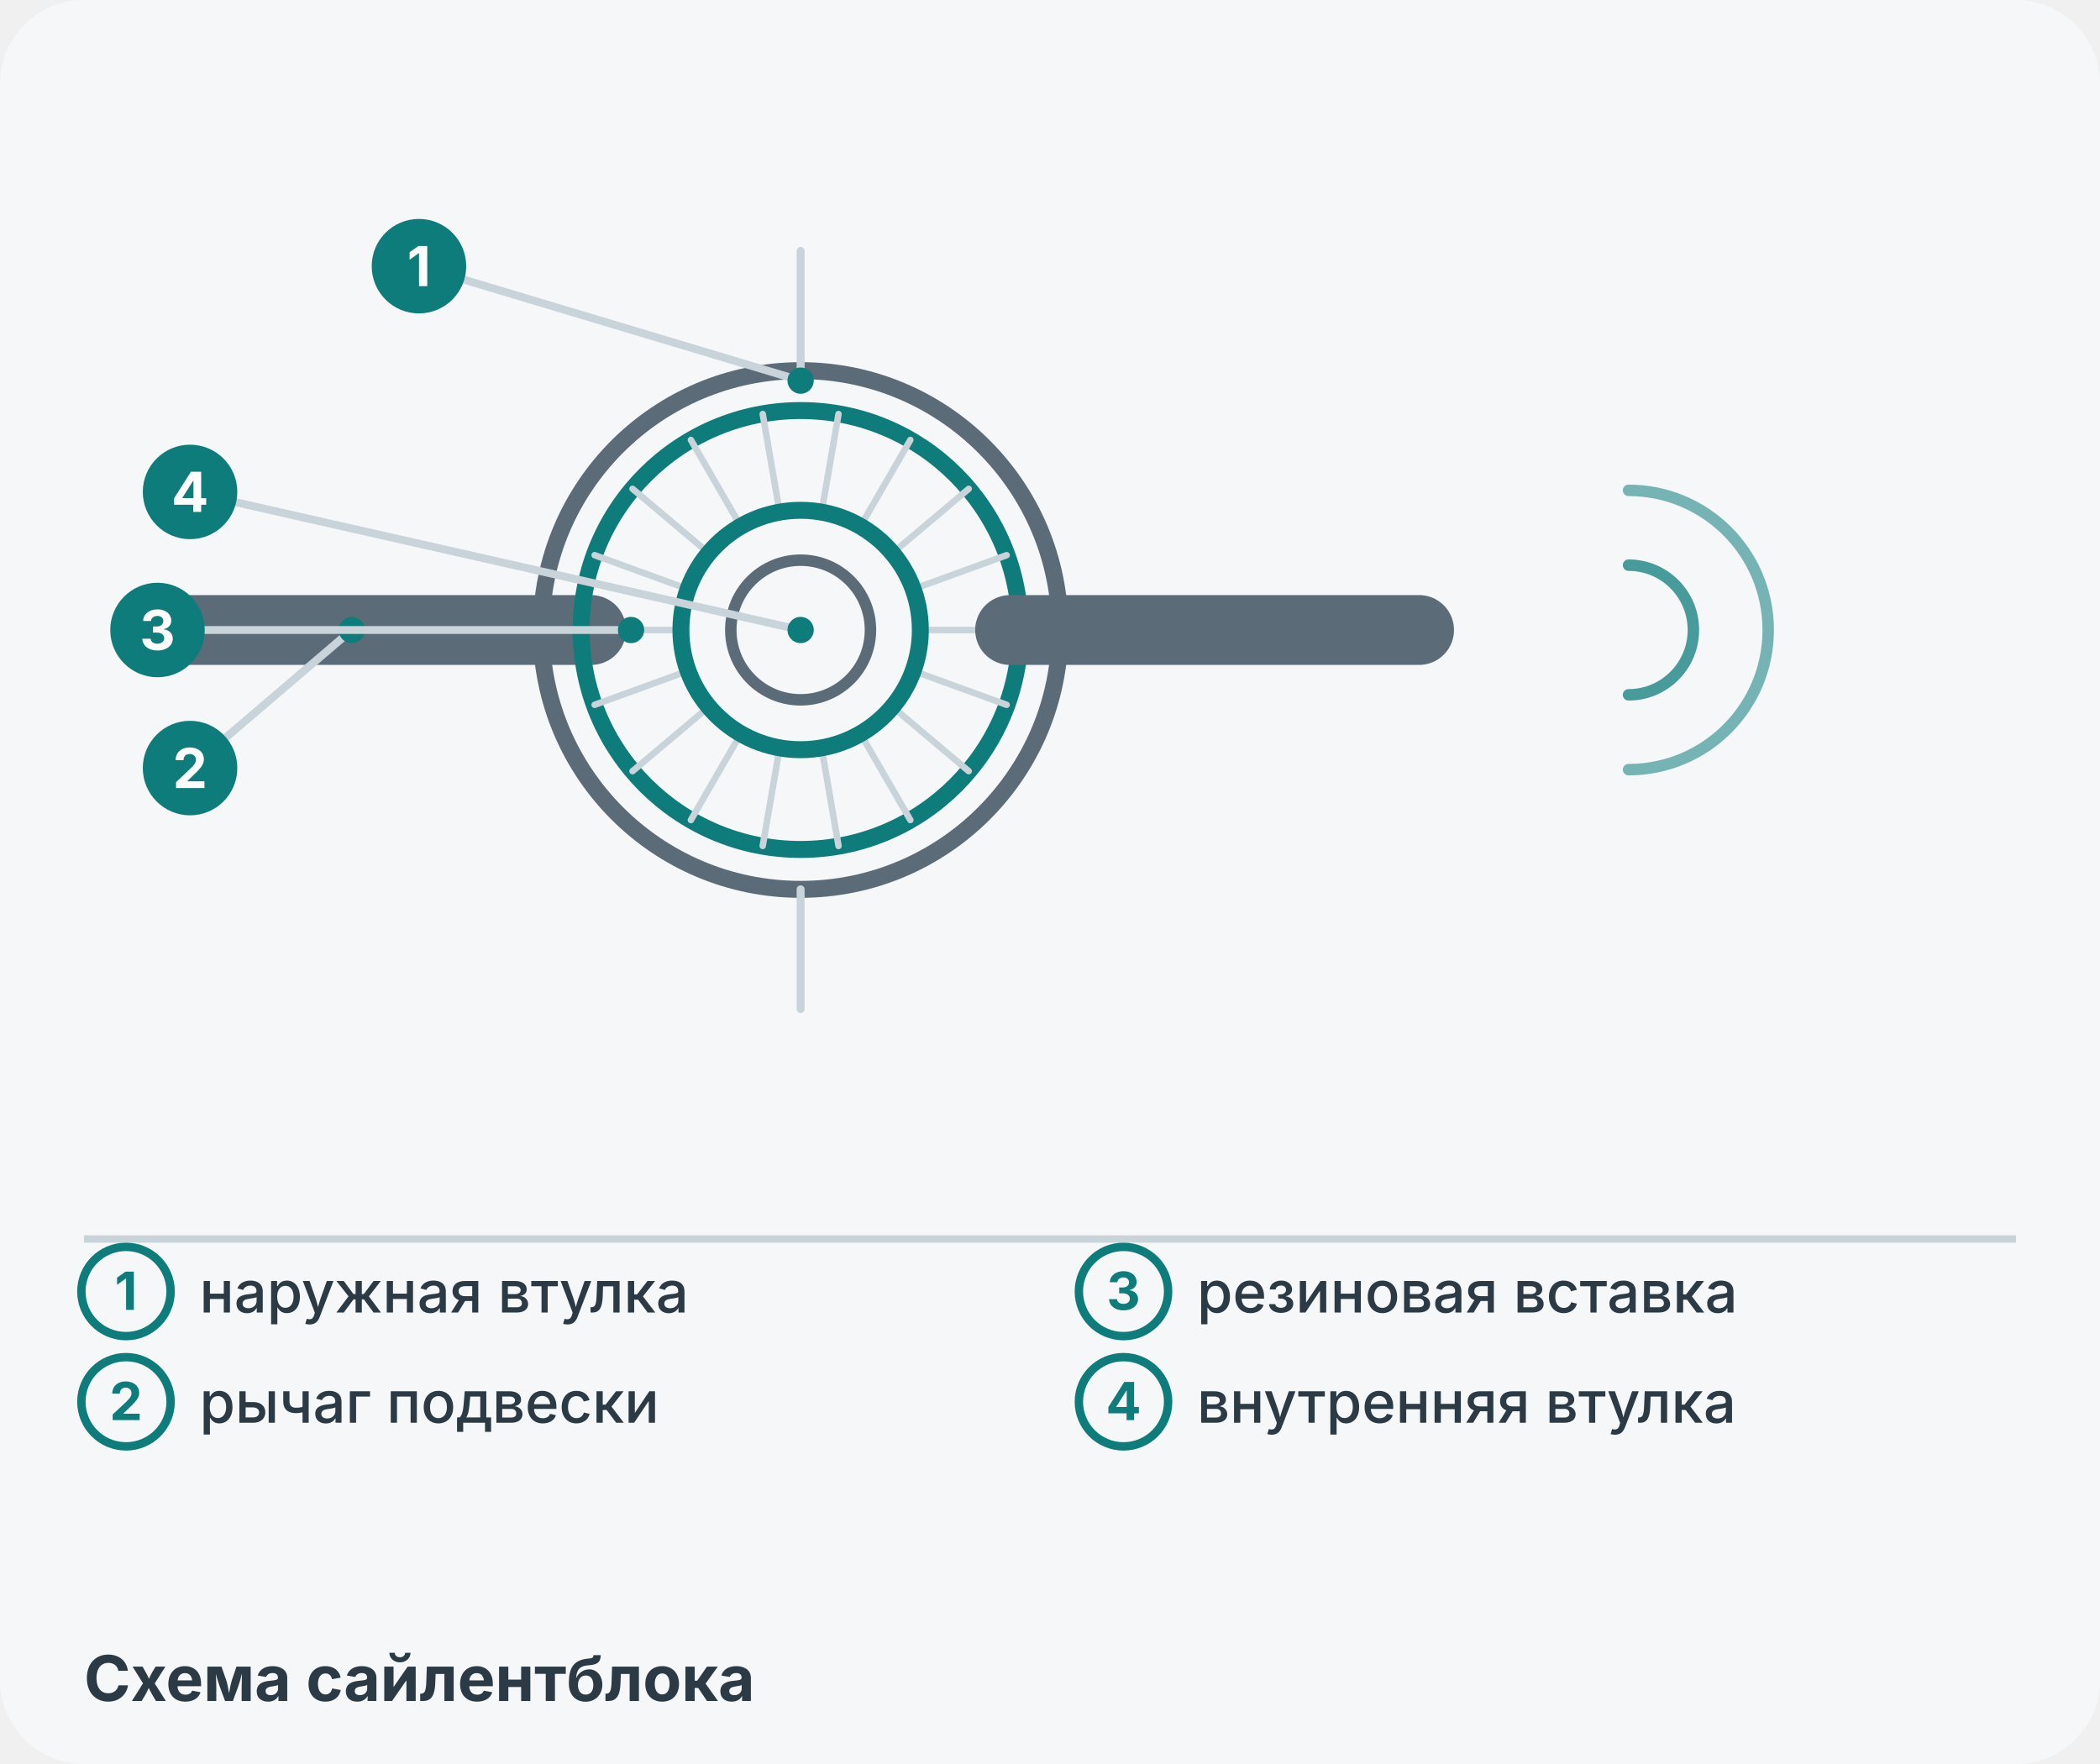
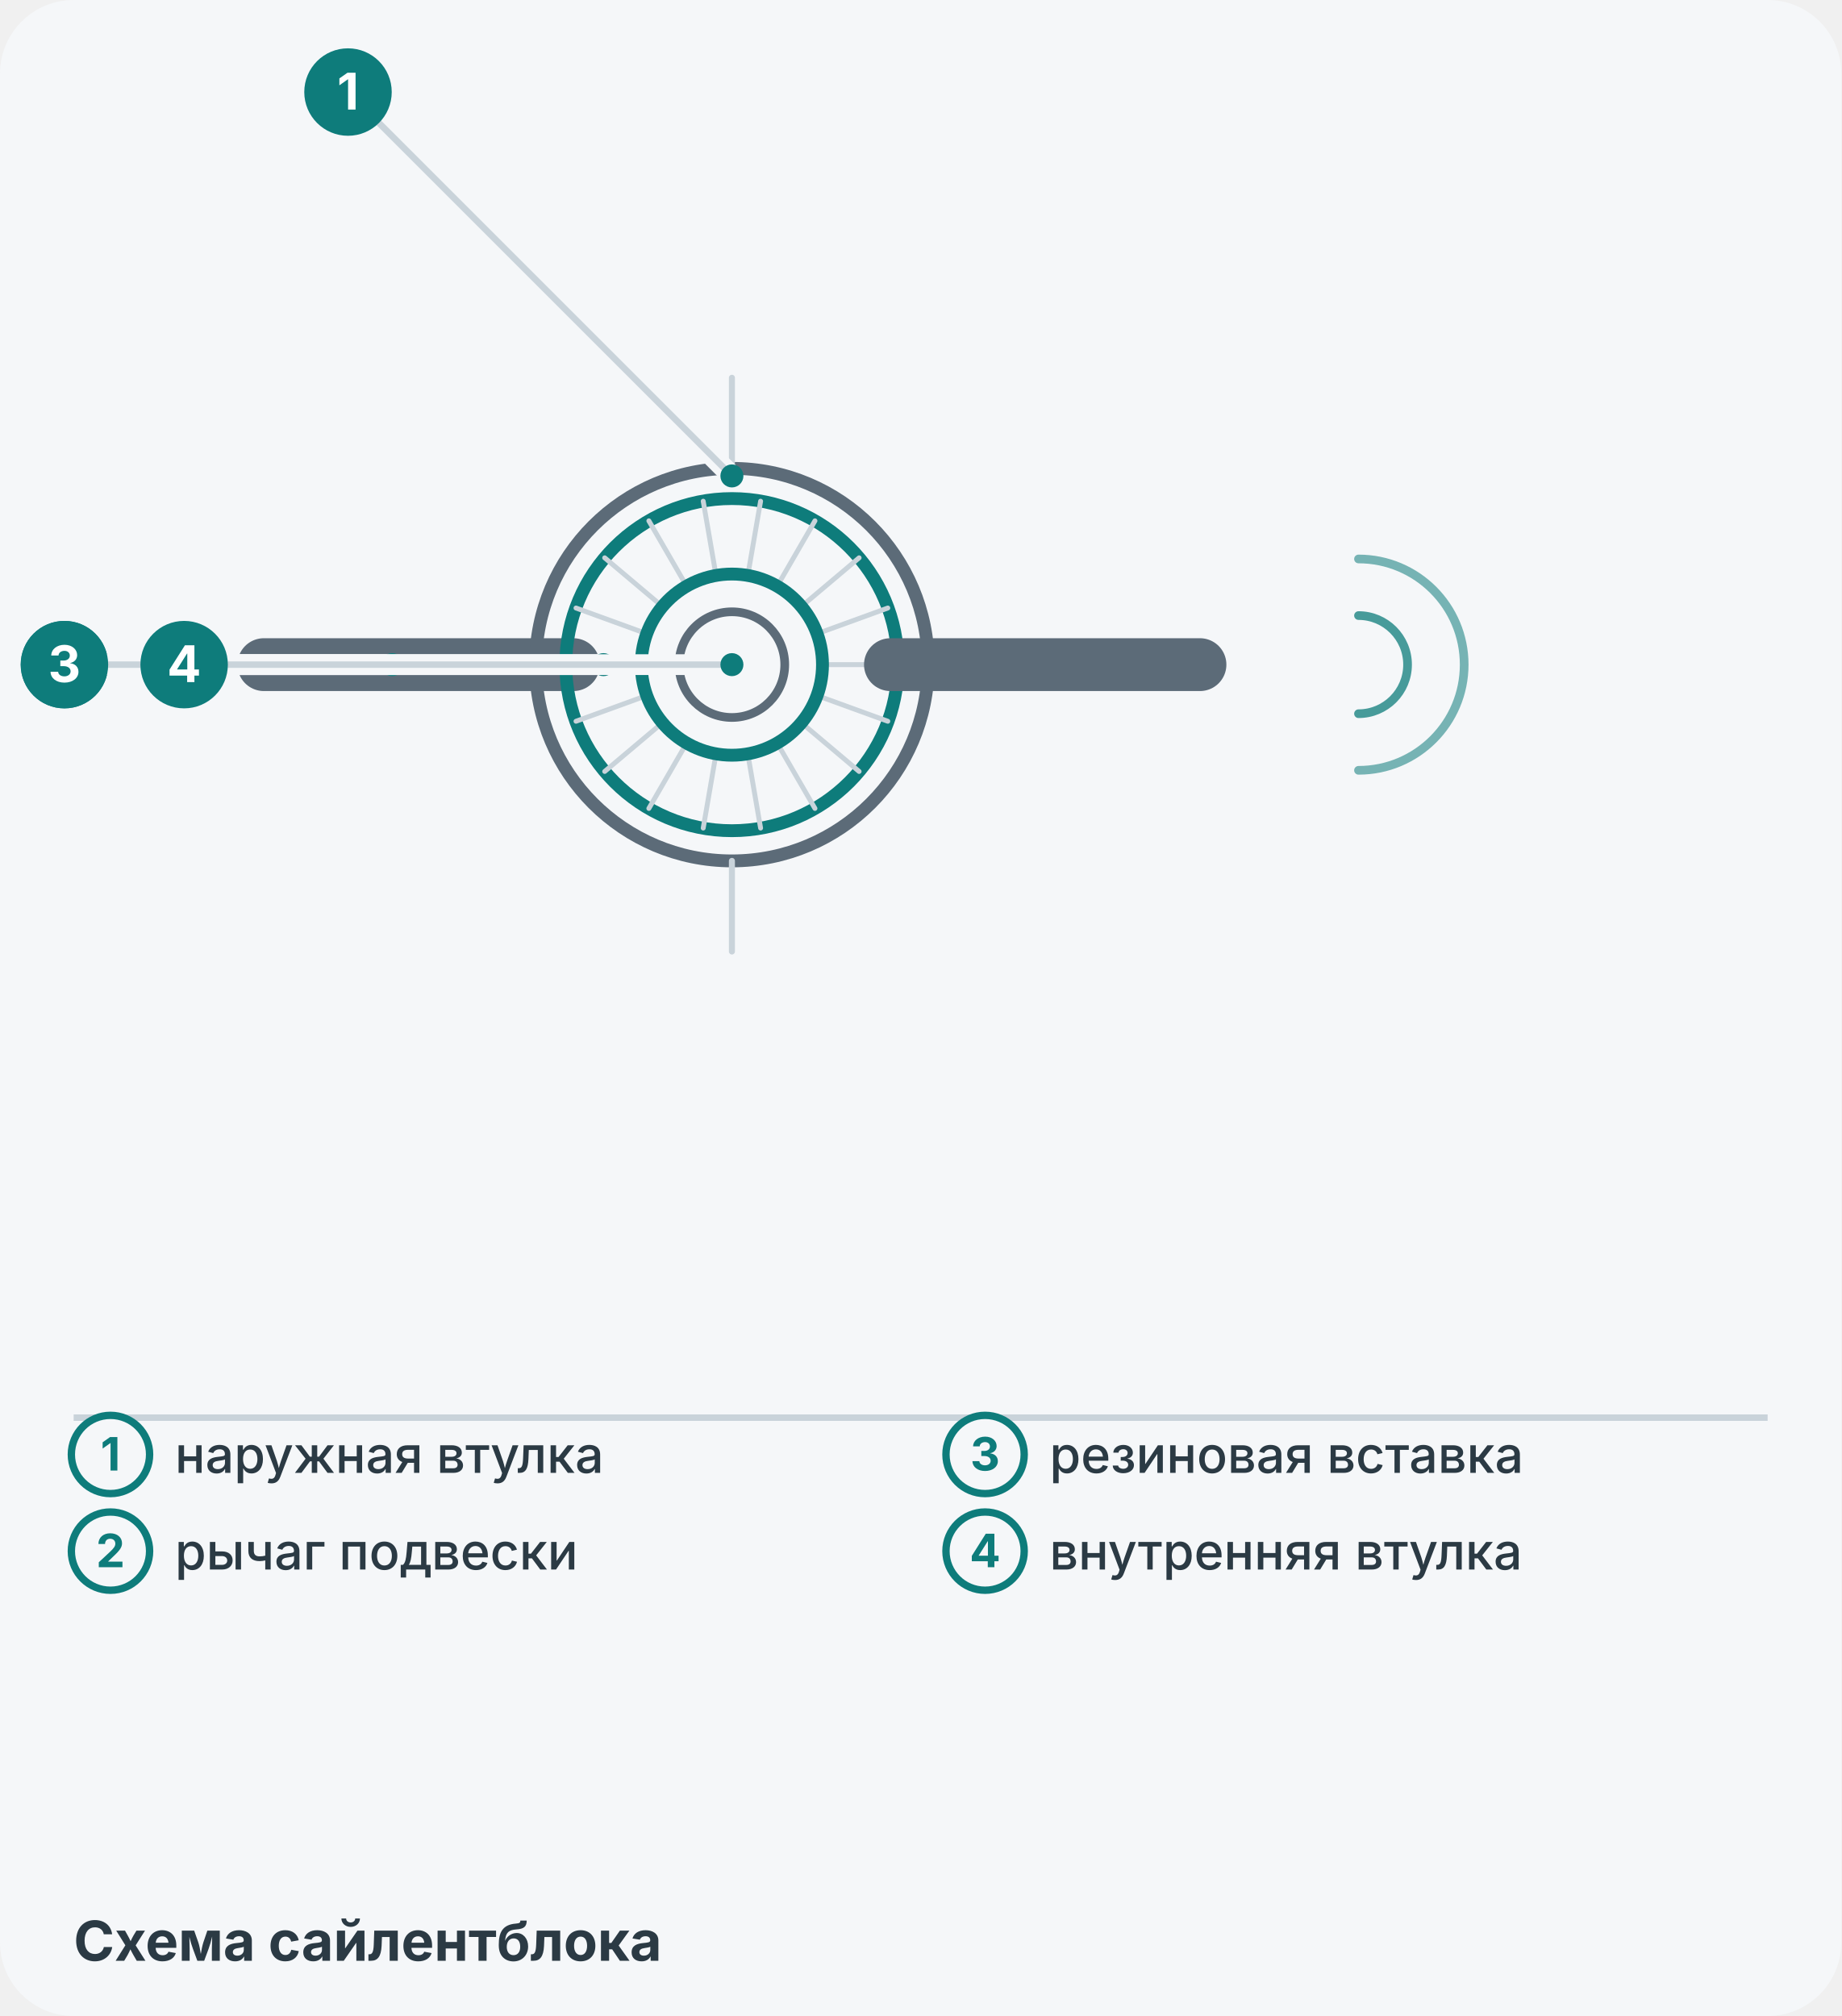
- <svg xmlns="http://www.w3.org/2000/svg" viewBox="0 0 400 336" role="img" aria-label="Схема сайлентблока">
-   <rect width="400" height="336" rx="16" fill="#F5F7F9" />
-   <g transform="translate(10,6) scale(0.95)">
+ <svg xmlns="http://www.w3.org/2000/svg" viewBox="0 0 400 438" role="img" aria-label="Схема сайлентблока">
+   <rect width="400" height="438" rx="16" fill="#F5F7F9" />
+   <g id="hl" />
+   <g transform="translate(36,46) scale(0.82)">
    <g fill="none" stroke-linecap="round" stroke-linejoin="round">
      <path d="M 26.0 120.0 L 108.0 120.0" stroke="#5C6B78" stroke-width="14.0" />
      <circle cx="150.0" cy="120.0" r="52.0" stroke="#5C6B78" stroke-width="3.4" fill="none" />
      <circle cx="150.0" cy="120.0" r="44.0" stroke="#0E7C7B" stroke-width="3.4" fill="none" />
      <path d="M 174.0 120.0 L 194.0 120.0" stroke="#C9D3DA" stroke-width="1.3" />
      <path d="M 172.6 128.2 L 191.3 135.0" stroke="#C9D3DA" stroke-width="1.3" />
      <path d="M 168.4 135.4 L 183.7 148.3" stroke="#C9D3DA" stroke-width="1.3" />
      <path d="M 162.0 140.8 L 172.0 158.1" stroke="#C9D3DA" stroke-width="1.3" />
      <path d="M 154.2 143.6 L 157.6 163.3" stroke="#C9D3DA" stroke-width="1.3" />
      <path d="M 145.8 143.6 L 142.4 163.3" stroke="#C9D3DA" stroke-width="1.3" />
      <path d="M 138.0 140.8 L 128.0 158.1" stroke="#C9D3DA" stroke-width="1.3" />
      <path d="M 131.6 135.4 L 116.3 148.3" stroke="#C9D3DA" stroke-width="1.3" />
      <path d="M 127.4 128.2 L 108.7 135.0" stroke="#C9D3DA" stroke-width="1.3" />
      <path d="M 126.0 120.0 L 106.0 120.0" stroke="#C9D3DA" stroke-width="1.3" />
      <path d="M 127.4 111.8 L 108.7 105.0" stroke="#C9D3DA" stroke-width="1.3" />
      <path d="M 131.6 104.6 L 116.3 91.7" stroke="#C9D3DA" stroke-width="1.3" />
      <path d="M 138.0 99.2 L 128.0 81.9" stroke="#C9D3DA" stroke-width="1.3" />
      <path d="M 145.8 96.4 L 142.4 76.7" stroke="#C9D3DA" stroke-width="1.3" />
      <path d="M 154.2 96.4 L 157.6 76.7" stroke="#C9D3DA" stroke-width="1.3" />
      <path d="M 162.0 99.2 L 172.0 81.9" stroke="#C9D3DA" stroke-width="1.3" />
      <path d="M 168.4 104.6 L 183.7 91.7" stroke="#C9D3DA" stroke-width="1.3" />
      <path d="M 172.6 111.8 L 191.3 105.0" stroke="#C9D3DA" stroke-width="1.3" />
      <circle cx="150.0" cy="120.0" r="24.0" stroke="#0E7C7B" stroke-width="3.4" fill="none" />
      <circle cx="150.0" cy="120.0" r="14.0" stroke="#5C6B78" stroke-width="2.3" fill="none" />
      <path d="M 192.0 120.0 L 274.0 120.0" stroke="#5C6B78" stroke-width="14.0" />
      <path d="M 150.0 68.0 L 150.0 44.0" stroke="#C9D3DA" stroke-width="1.6" />
      <path d="M 150.0 172.0 L 150.0 196.0" stroke="#C9D3DA" stroke-width="1.6" />
      <path d="M 316 107 A 13 13 0 0 1 316 133" stroke="#0E7C7B" stroke-width="2.3" opacity="0.75" />
      <path d="M 316 92 A 28 28 0 0 1 316 148" stroke="#0E7C7B" stroke-width="2.3" opacity="0.55" />
    </g>
  </g>
-   <path d="M 16 236 L 384 236" stroke="#C9D3DA" stroke-width="1.4" fill="none" />
  <g fill="none" stroke-linecap="round" stroke-linejoin="round">
-     <path d="M 152.5 72.5 L 79.8 50.7" stroke="#C9D3DA" stroke-width="1.5" fill="none" />
-     <circle cx="152.5" cy="72.5" r="2.5" fill="#0E7C7B" />
-     <circle cx="79.8" cy="50.7" r="9" fill="#0E7C7B" />
-     <text x="79.8" y="54.5" font-family="Manrope, Inter, system-ui, -apple-system, Segoe UI, sans-serif" font-size="10.5" font-weight="700" fill="#FFFFFF" text-anchor="middle">1</text>
-     <path d="M 67.0 120.0 L 36.2 146.3" stroke="#C9D3DA" stroke-width="1.5" fill="none" />
-     <circle cx="67.0" cy="120.0" r="2.5" fill="#0E7C7B" />
-     <circle cx="36.2" cy="146.3" r="9" fill="#0E7C7B" />
-     <text x="36.2" y="150.1" font-family="Manrope, Inter, system-ui, -apple-system, Segoe UI, sans-serif" font-size="10.5" font-weight="700" fill="#FFFFFF" text-anchor="middle">2</text>
-     <path d="M 120.2 120.0 L 30.0 120.0" stroke="#C9D3DA" stroke-width="1.5" fill="none" />
-     <circle cx="120.2" cy="120.0" r="2.5" fill="#0E7C7B" />
-     <circle cx="30.0" cy="120.0" r="9" fill="#0E7C7B" />
-     <text x="30.0" y="123.8" font-family="Manrope, Inter, system-ui, -apple-system, Segoe UI, sans-serif" font-size="10.5" font-weight="700" fill="#FFFFFF" text-anchor="middle">3</text>
-     <path d="M 152.5 120.0 L 36.2 93.7" stroke="#C9D3DA" stroke-width="1.5" fill="none" />
-     <circle cx="152.5" cy="120.0" r="2.5" fill="#0E7C7B" />
-     <circle cx="36.2" cy="93.7" r="9" fill="#0E7C7B" />
-     <text x="36.2" y="97.5" font-family="Manrope, Inter, system-ui, -apple-system, Segoe UI, sans-serif" font-size="10.5" font-weight="700" fill="#FFFFFF" text-anchor="middle">4</text>
-     <circle cx="24.0" cy="246.0" r="8.5" fill="#F5F7F9" stroke="#0E7C7B" stroke-width="1.6" />
-     <text x="24.0" y="249.5" font-family="Manrope, Inter, system-ui, -apple-system, Segoe UI, sans-serif" font-size="10" font-weight="700" fill="#0E7C7B" text-anchor="middle">1</text>
-     <text x="38.0" y="250.0" font-family="Manrope, Inter, system-ui, -apple-system, Segoe UI, sans-serif" font-size="11" font-weight="500" fill="#2B3A44" text-anchor="start">наружная втулка</text>
-     <circle cx="24.0" cy="267.0" r="8.5" fill="#F5F7F9" stroke="#0E7C7B" stroke-width="1.6" />
-     <text x="24.0" y="270.5" font-family="Manrope, Inter, system-ui, -apple-system, Segoe UI, sans-serif" font-size="10" font-weight="700" fill="#0E7C7B" text-anchor="middle">2</text>
-     <text x="38.0" y="271.0" font-family="Manrope, Inter, system-ui, -apple-system, Segoe UI, sans-serif" font-size="11" font-weight="500" fill="#2B3A44" text-anchor="start">рычаг подвески</text>
-     <circle cx="214.0" cy="246.0" r="8.5" fill="#F5F7F9" stroke="#0E7C7B" stroke-width="1.6" />
-     <text x="214.0" y="249.5" font-family="Manrope, Inter, system-ui, -apple-system, Segoe UI, sans-serif" font-size="10" font-weight="700" fill="#0E7C7B" text-anchor="middle">3</text>
-     <text x="228.0" y="250.0" font-family="Manrope, Inter, system-ui, -apple-system, Segoe UI, sans-serif" font-size="11" font-weight="500" fill="#2B3A44" text-anchor="start">резиновая вставка</text>
-     <circle cx="214.0" cy="267.0" r="8.5" fill="#F5F7F9" stroke="#0E7C7B" stroke-width="1.6" />
-     <text x="214.0" y="270.5" font-family="Manrope, Inter, system-ui, -apple-system, Segoe UI, sans-serif" font-size="10" font-weight="700" fill="#0E7C7B" text-anchor="middle">4</text>
-     <text x="228.0" y="271.0" font-family="Manrope, Inter, system-ui, -apple-system, Segoe UI, sans-serif" font-size="11" font-weight="500" fill="#2B3A44" text-anchor="start">внутренняя втулка</text>
+     <path d="M 159.0 103.4 L 75.6 20.0" stroke="#F5F7F9" stroke-width="4.5" fill="none" />
+     <path d="M 159.0 103.4 L 75.6 20.0" stroke="#C9D3DA" stroke-width="1.4" fill="none" />
+     <circle cx="159.0" cy="103.4" r="2.5" fill="#0E7C7B" />
+     <circle cx="75.6" cy="20.0" r="9.5" fill="#0E7C7B" />
+     <text x="75.6" y="23.8" font-family="Manrope, Inter, system-ui, -apple-system, Segoe UI, sans-serif" font-size="11" font-weight="700" fill="#FFFFFF" text-anchor="middle">1</text>
+     <path d="M 85.2 144.4 L 14.0 144.4" stroke="#F5F7F9" stroke-width="4.5" fill="none" />
+     <path d="M 85.2 144.4 L 14.0 144.4" stroke="#C9D3DA" stroke-width="1.4" fill="none" />
+     <circle cx="85.2" cy="144.4" r="2.5" fill="#0E7C7B" />
+     <circle cx="14.0" cy="144.4" r="9.5" fill="#0E7C7B" />
+     <text x="14.0" y="148.2" font-family="Manrope, Inter, system-ui, -apple-system, Segoe UI, sans-serif" font-size="11" font-weight="700" fill="#FFFFFF" text-anchor="middle">2</text>
+     <path d="M 131.1 144.4 L 14.0 144.4" stroke="#F5F7F9" stroke-width="4.5" fill="none" />
+     <path d="M 131.1 144.4 L 14.0 144.4" stroke="#C9D3DA" stroke-width="1.4" fill="none" />
+     <circle cx="131.1" cy="144.4" r="2.5" fill="#0E7C7B" />
+     <circle cx="14.0" cy="144.4" r="9.5" fill="#0E7C7B" />
+     <text x="14.0" y="148.2" font-family="Manrope, Inter, system-ui, -apple-system, Segoe UI, sans-serif" font-size="11" font-weight="700" fill="#FFFFFF" text-anchor="middle">3</text>
+     <path d="M 159.0 144.4 L 40.0 144.4" stroke="#F5F7F9" stroke-width="4.5" fill="none" />
+     <path d="M 159.0 144.4 L 40.0 144.4" stroke="#C9D3DA" stroke-width="1.4" fill="none" />
+     <circle cx="159.0" cy="144.4" r="2.5" fill="#0E7C7B" />
+     <circle cx="40.0" cy="144.4" r="9.5" fill="#0E7C7B" />
+     <text x="40.0" y="148.2" font-family="Manrope, Inter, system-ui, -apple-system, Segoe UI, sans-serif" font-size="11" font-weight="700" fill="#FFFFFF" text-anchor="middle">4</text>
  </g>
-   <text x="16.0" y="324.0" font-family="Manrope, Inter, system-ui, -apple-system, Segoe UI, sans-serif" font-size="12" font-weight="700" fill="#2B3A44" text-anchor="start">Схема сайлентблока</text>
+   <path d="M 16 308 L 384 308" stroke="#C9D3DA" stroke-width="1.4" fill="none" />
+   <g>
+     <circle cx="24" cy="316" r="8.5" fill="#F5F7F9" stroke="#0E7C7B" stroke-width="1.6" />
+     <text x="24.0" y="319.5" font-family="Manrope, Inter, system-ui, -apple-system, Segoe UI, sans-serif" font-size="10" font-weight="700" fill="#0E7C7B" text-anchor="middle">1</text>
+     <text x="38.0" y="320.0" font-family="Manrope, Inter, system-ui, -apple-system, Segoe UI, sans-serif" font-size="11" font-weight="500" fill="#2B3A44" text-anchor="start">наружная втулка</text>
+     <circle cx="24" cy="337" r="8.5" fill="#F5F7F9" stroke="#0E7C7B" stroke-width="1.6" />
+     <text x="24.0" y="340.5" font-family="Manrope, Inter, system-ui, -apple-system, Segoe UI, sans-serif" font-size="10" font-weight="700" fill="#0E7C7B" text-anchor="middle">2</text>
+     <text x="38.0" y="341.0" font-family="Manrope, Inter, system-ui, -apple-system, Segoe UI, sans-serif" font-size="11" font-weight="500" fill="#2B3A44" text-anchor="start">рычаг подвески</text>
+     <circle cx="214" cy="316" r="8.5" fill="#F5F7F9" stroke="#0E7C7B" stroke-width="1.6" />
+     <text x="214.0" y="319.5" font-family="Manrope, Inter, system-ui, -apple-system, Segoe UI, sans-serif" font-size="10" font-weight="700" fill="#0E7C7B" text-anchor="middle">3</text>
+     <text x="228.0" y="320.0" font-family="Manrope, Inter, system-ui, -apple-system, Segoe UI, sans-serif" font-size="11" font-weight="500" fill="#2B3A44" text-anchor="start">резиновая вставка</text>
+     <circle cx="214" cy="337" r="8.5" fill="#F5F7F9" stroke="#0E7C7B" stroke-width="1.6" />
+     <text x="214.0" y="340.5" font-family="Manrope, Inter, system-ui, -apple-system, Segoe UI, sans-serif" font-size="10" font-weight="700" fill="#0E7C7B" text-anchor="middle">4</text>
+     <text x="228.0" y="341.0" font-family="Manrope, Inter, system-ui, -apple-system, Segoe UI, sans-serif" font-size="11" font-weight="500" fill="#2B3A44" text-anchor="start">внутренняя втулка</text>
+   </g>
+   <text x="16.0" y="426.0" font-family="Manrope, Inter, system-ui, -apple-system, Segoe UI, sans-serif" font-size="12" font-weight="700" fill="#2B3A44" text-anchor="start">Схема сайлентблока</text>
</svg>
